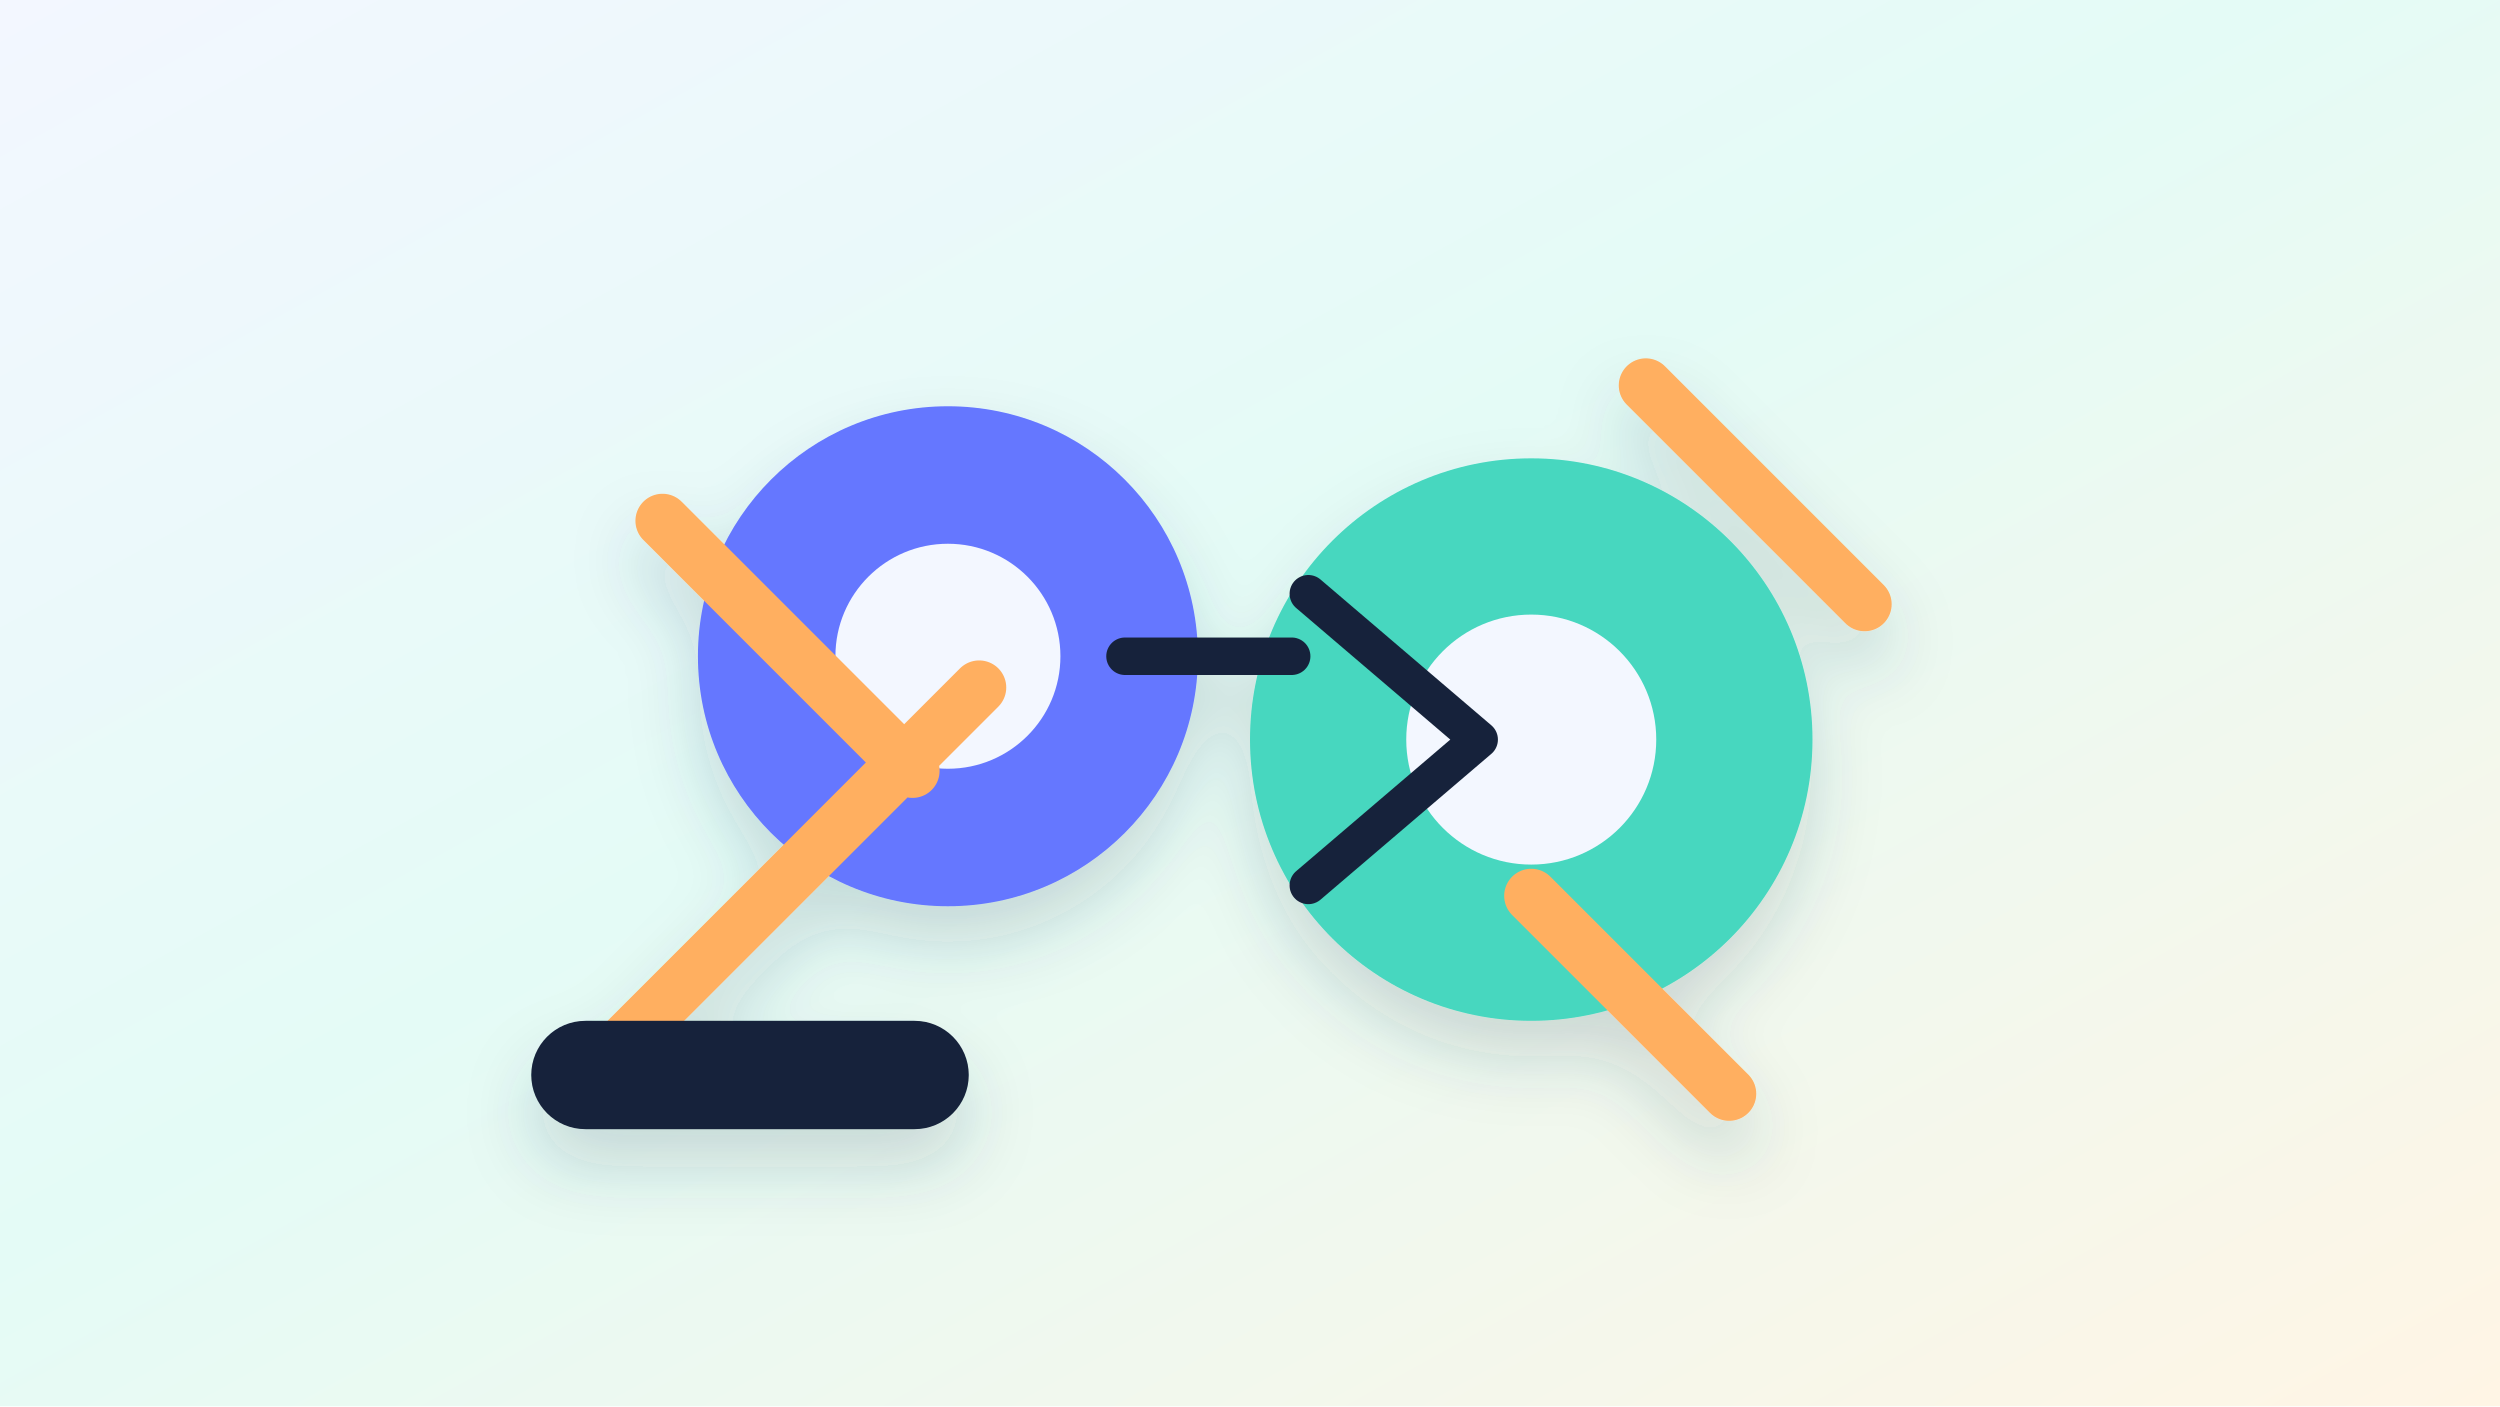
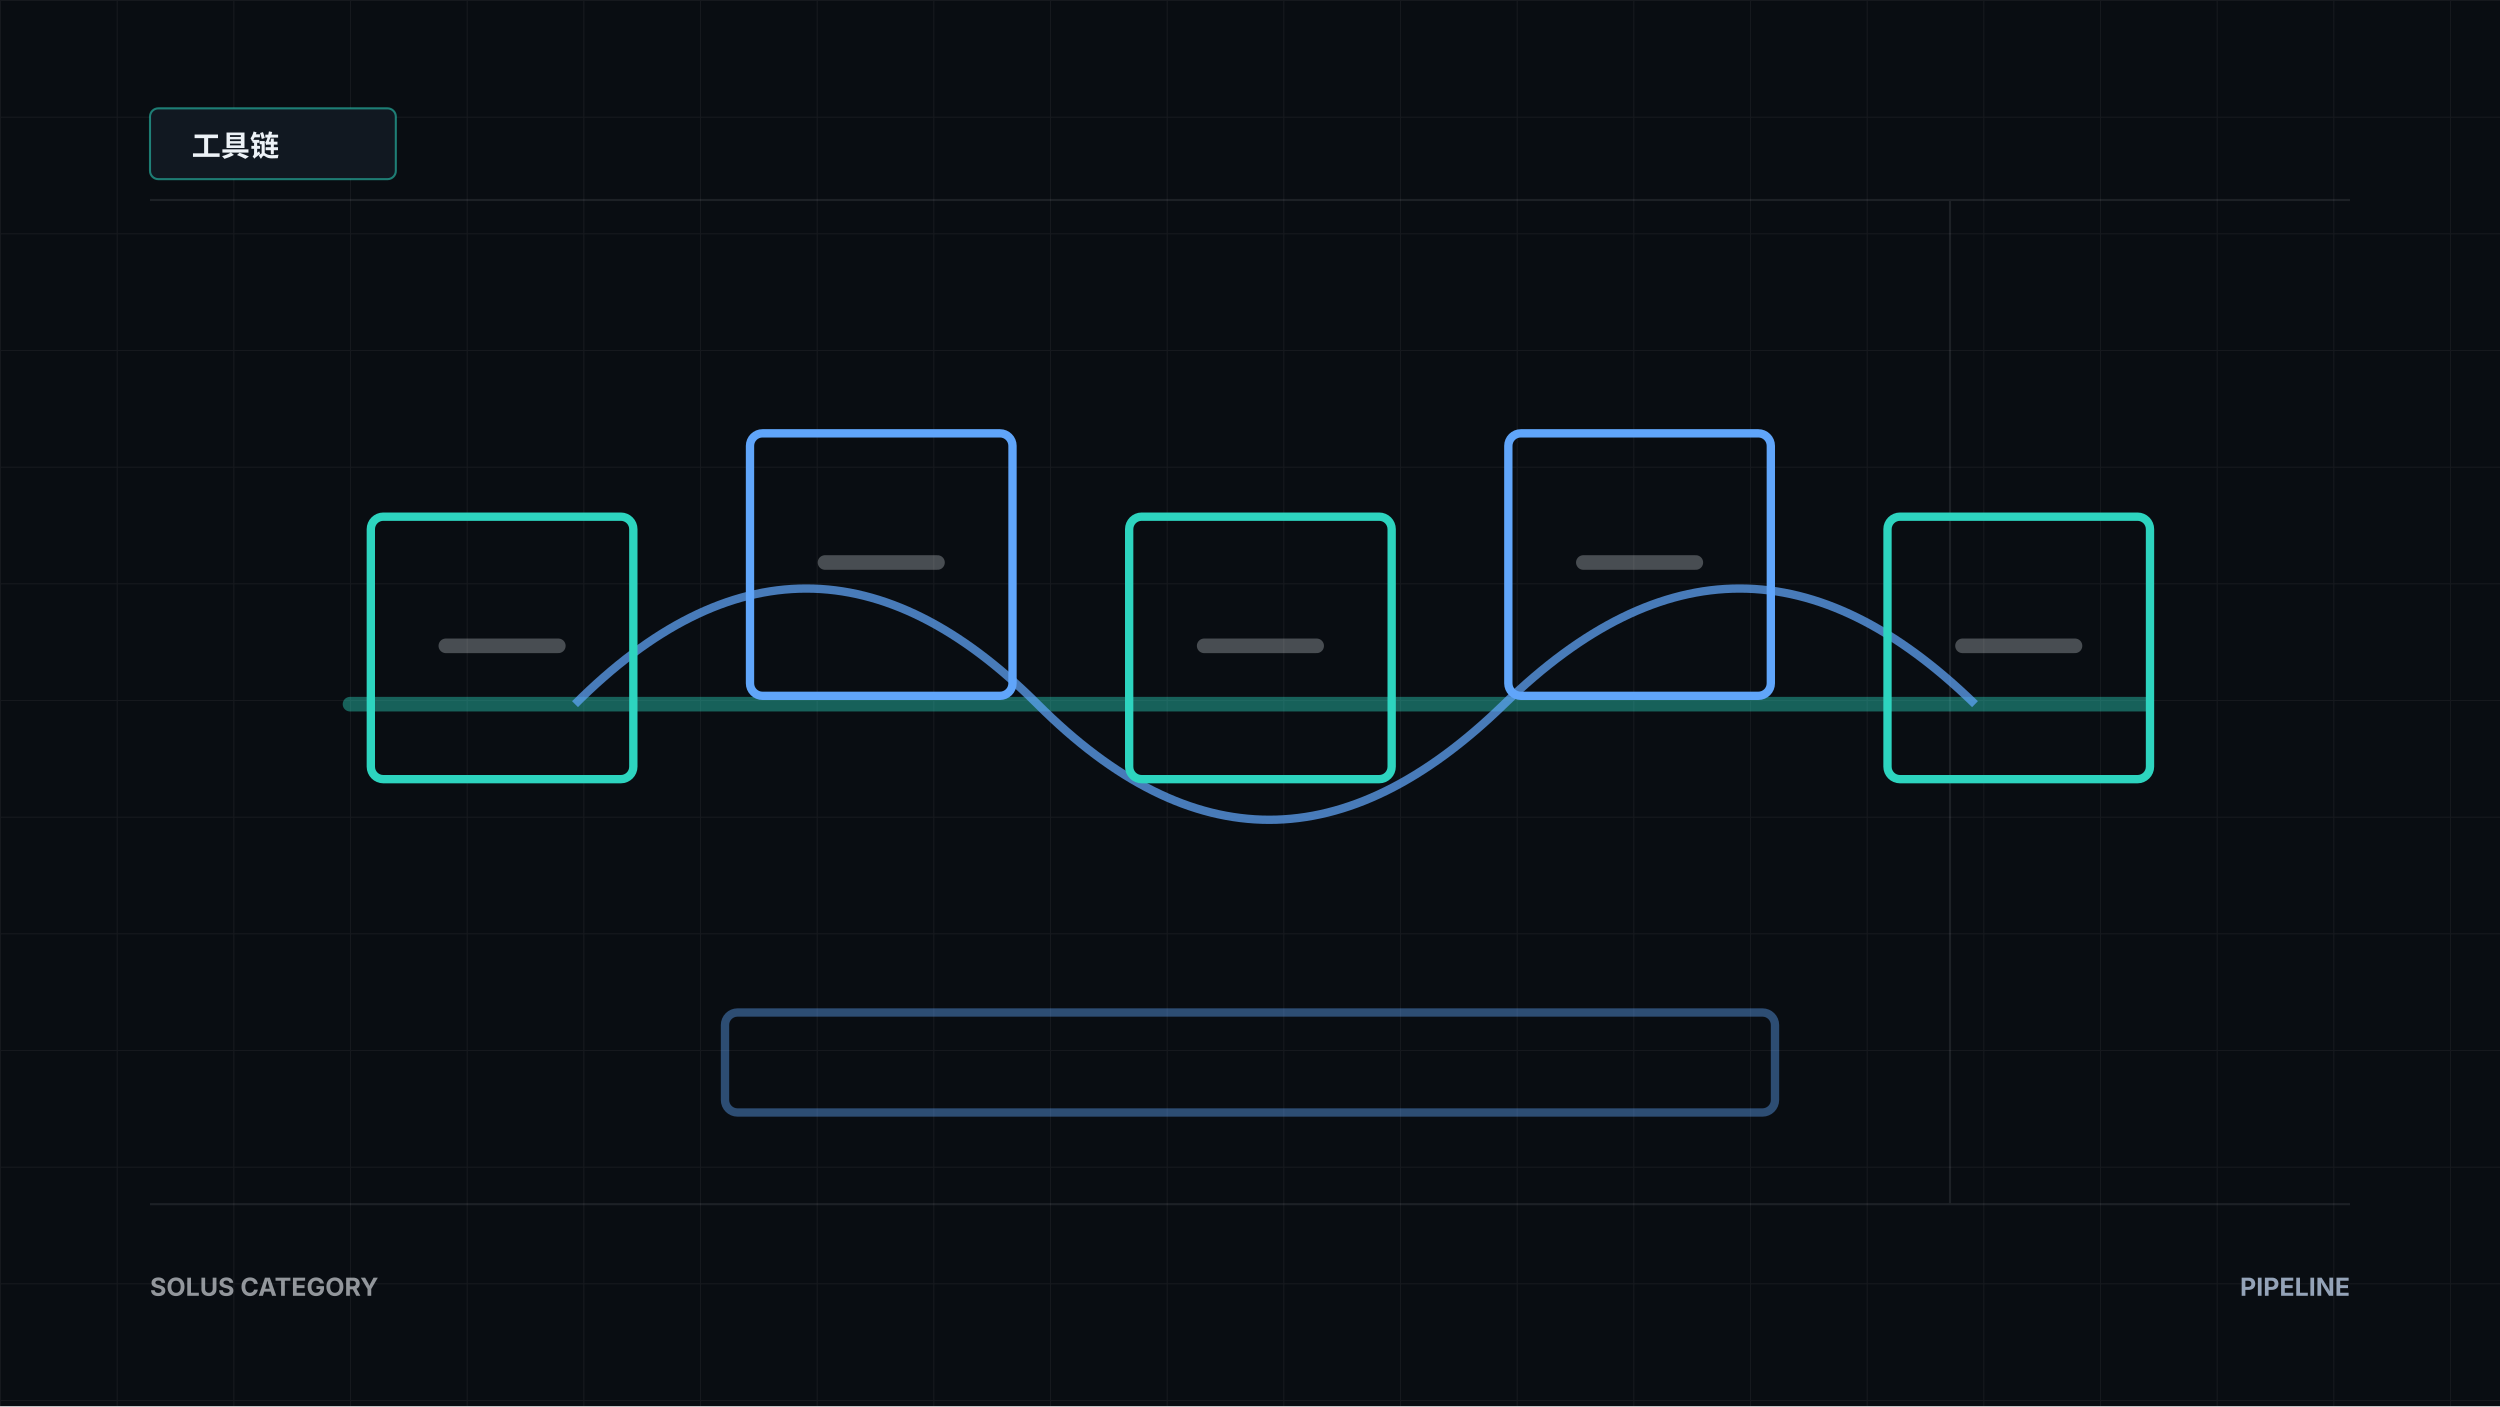
- <svg xmlns="http://www.w3.org/2000/svg" viewBox="0 0 1200 675" role="img" aria-label="Toolchain cover">
+ <svg xmlns="http://www.w3.org/2000/svg" viewBox="0 0 1200 675" role="img" aria-label="Toolchain category cover">
  <defs>
-     <linearGradient id="bg" x1="0" y1="0" x2="1" y2="1">
-       <stop offset="0" stop-color="#f3f7ff" />
-       <stop offset=".45" stop-color="#e4fbf6" />
-       <stop offset="1" stop-color="#fff5e5" />
-     </linearGradient>
-     <filter id="shadow" x="-30%" y="-30%" width="160%" height="160%">
-       <feDropShadow dx="0" dy="18" stdDeviation="16" flood-color="#344660" flood-opacity=".18" />
-     </filter>
+     <pattern id="grid" width="56" height="56" patternUnits="userSpaceOnUse">
+       <path d="M56 0H0v56" fill="none" stroke="#edf2f7" stroke-opacity=".055" />
+     </pattern>
  </defs>
-   <rect width="1200" height="675" fill="url(#bg)" />
-   <g filter="url(#shadow)">
-     <circle cx="455" cy="315" r="120" fill="#6577ff" />
-     <circle cx="455" cy="315" r="54" fill="#f3f7ff" />
-     <circle cx="735" cy="355" r="135" fill="#46d7bf" />
-     <circle cx="735" cy="355" r="60" fill="#f3f7ff" />
-     <path d="M540 315h80M628 285l82 70-82 70" fill="none" stroke="#17243a" stroke-width="18" stroke-linecap="round" stroke-linejoin="round" />
-     <path d="M300 500l170-170M318 250l120 120M790 185l105 105M830 525l-95-95" stroke="#ffaf61" stroke-width="26" stroke-linecap="round" />
-     <rect x="255" y="490" width="210" height="52" rx="26" fill="#17243a" />
+   <rect width="1200" height="675" fill="#090d12" />
+   <rect width="1200" height="675" fill="url(#grid)" />
+   <path d="M72 96h1056M72 578h1056M936 96v482" stroke="#edf2f7" stroke-opacity=".09" />
+   <g fill="none" stroke-linejoin="round">
+     <path d="M168 338h862" stroke="#2dd4bf" stroke-opacity=".42" stroke-width="7" stroke-linecap="round" />
+     <path d="M276 338c74-74 148-74 222 0s148 74 224 0 150-74 226 0" stroke="#60a5fa" stroke-width="4" opacity=".72" />
+     <rect x="178" y="248" width="126" height="126" rx="6" stroke="#2dd4bf" stroke-width="4" />
+     <rect x="360" y="208" width="126" height="126" rx="6" stroke="#60a5fa" stroke-width="4" />
+     <rect x="542" y="248" width="126" height="126" rx="6" stroke="#2dd4bf" stroke-width="4" />
+     <rect x="724" y="208" width="126" height="126" rx="6" stroke="#60a5fa" stroke-width="4" />
+     <rect x="906" y="248" width="126" height="126" rx="6" stroke="#2dd4bf" stroke-width="4" />
+     <path d="M214 310h54M396 270h54M578 310h54M760 270h54M942 310h54" stroke="#edf2f7" stroke-opacity=".28" stroke-width="7" stroke-linecap="round" />
+     <rect x="348" y="486" width="504" height="48" rx="6" stroke="#60a5fa" stroke-opacity=".42" stroke-width="4" />
+   </g>
+   <g font-family="Inter, Microsoft YaHei, Arial" letter-spacing="0">
+     <rect x="72" y="52" width="118" height="34" rx="4" fill="#111821" stroke="#2dd4bf" stroke-opacity=".55" />
+     <text x="92" y="75" fill="#edf2f7" font-size="14" font-weight="700">工具链</text>
+     <text x="72" y="622" fill="#edf2f7" font-size="12" font-weight="700" opacity=".6">SOLUS CATEGORY</text>
+     <text x="1128" y="622" text-anchor="end" fill="#94a3b8" font-size="12" font-weight="700">PIPELINE</text>
  </g>
</svg>
